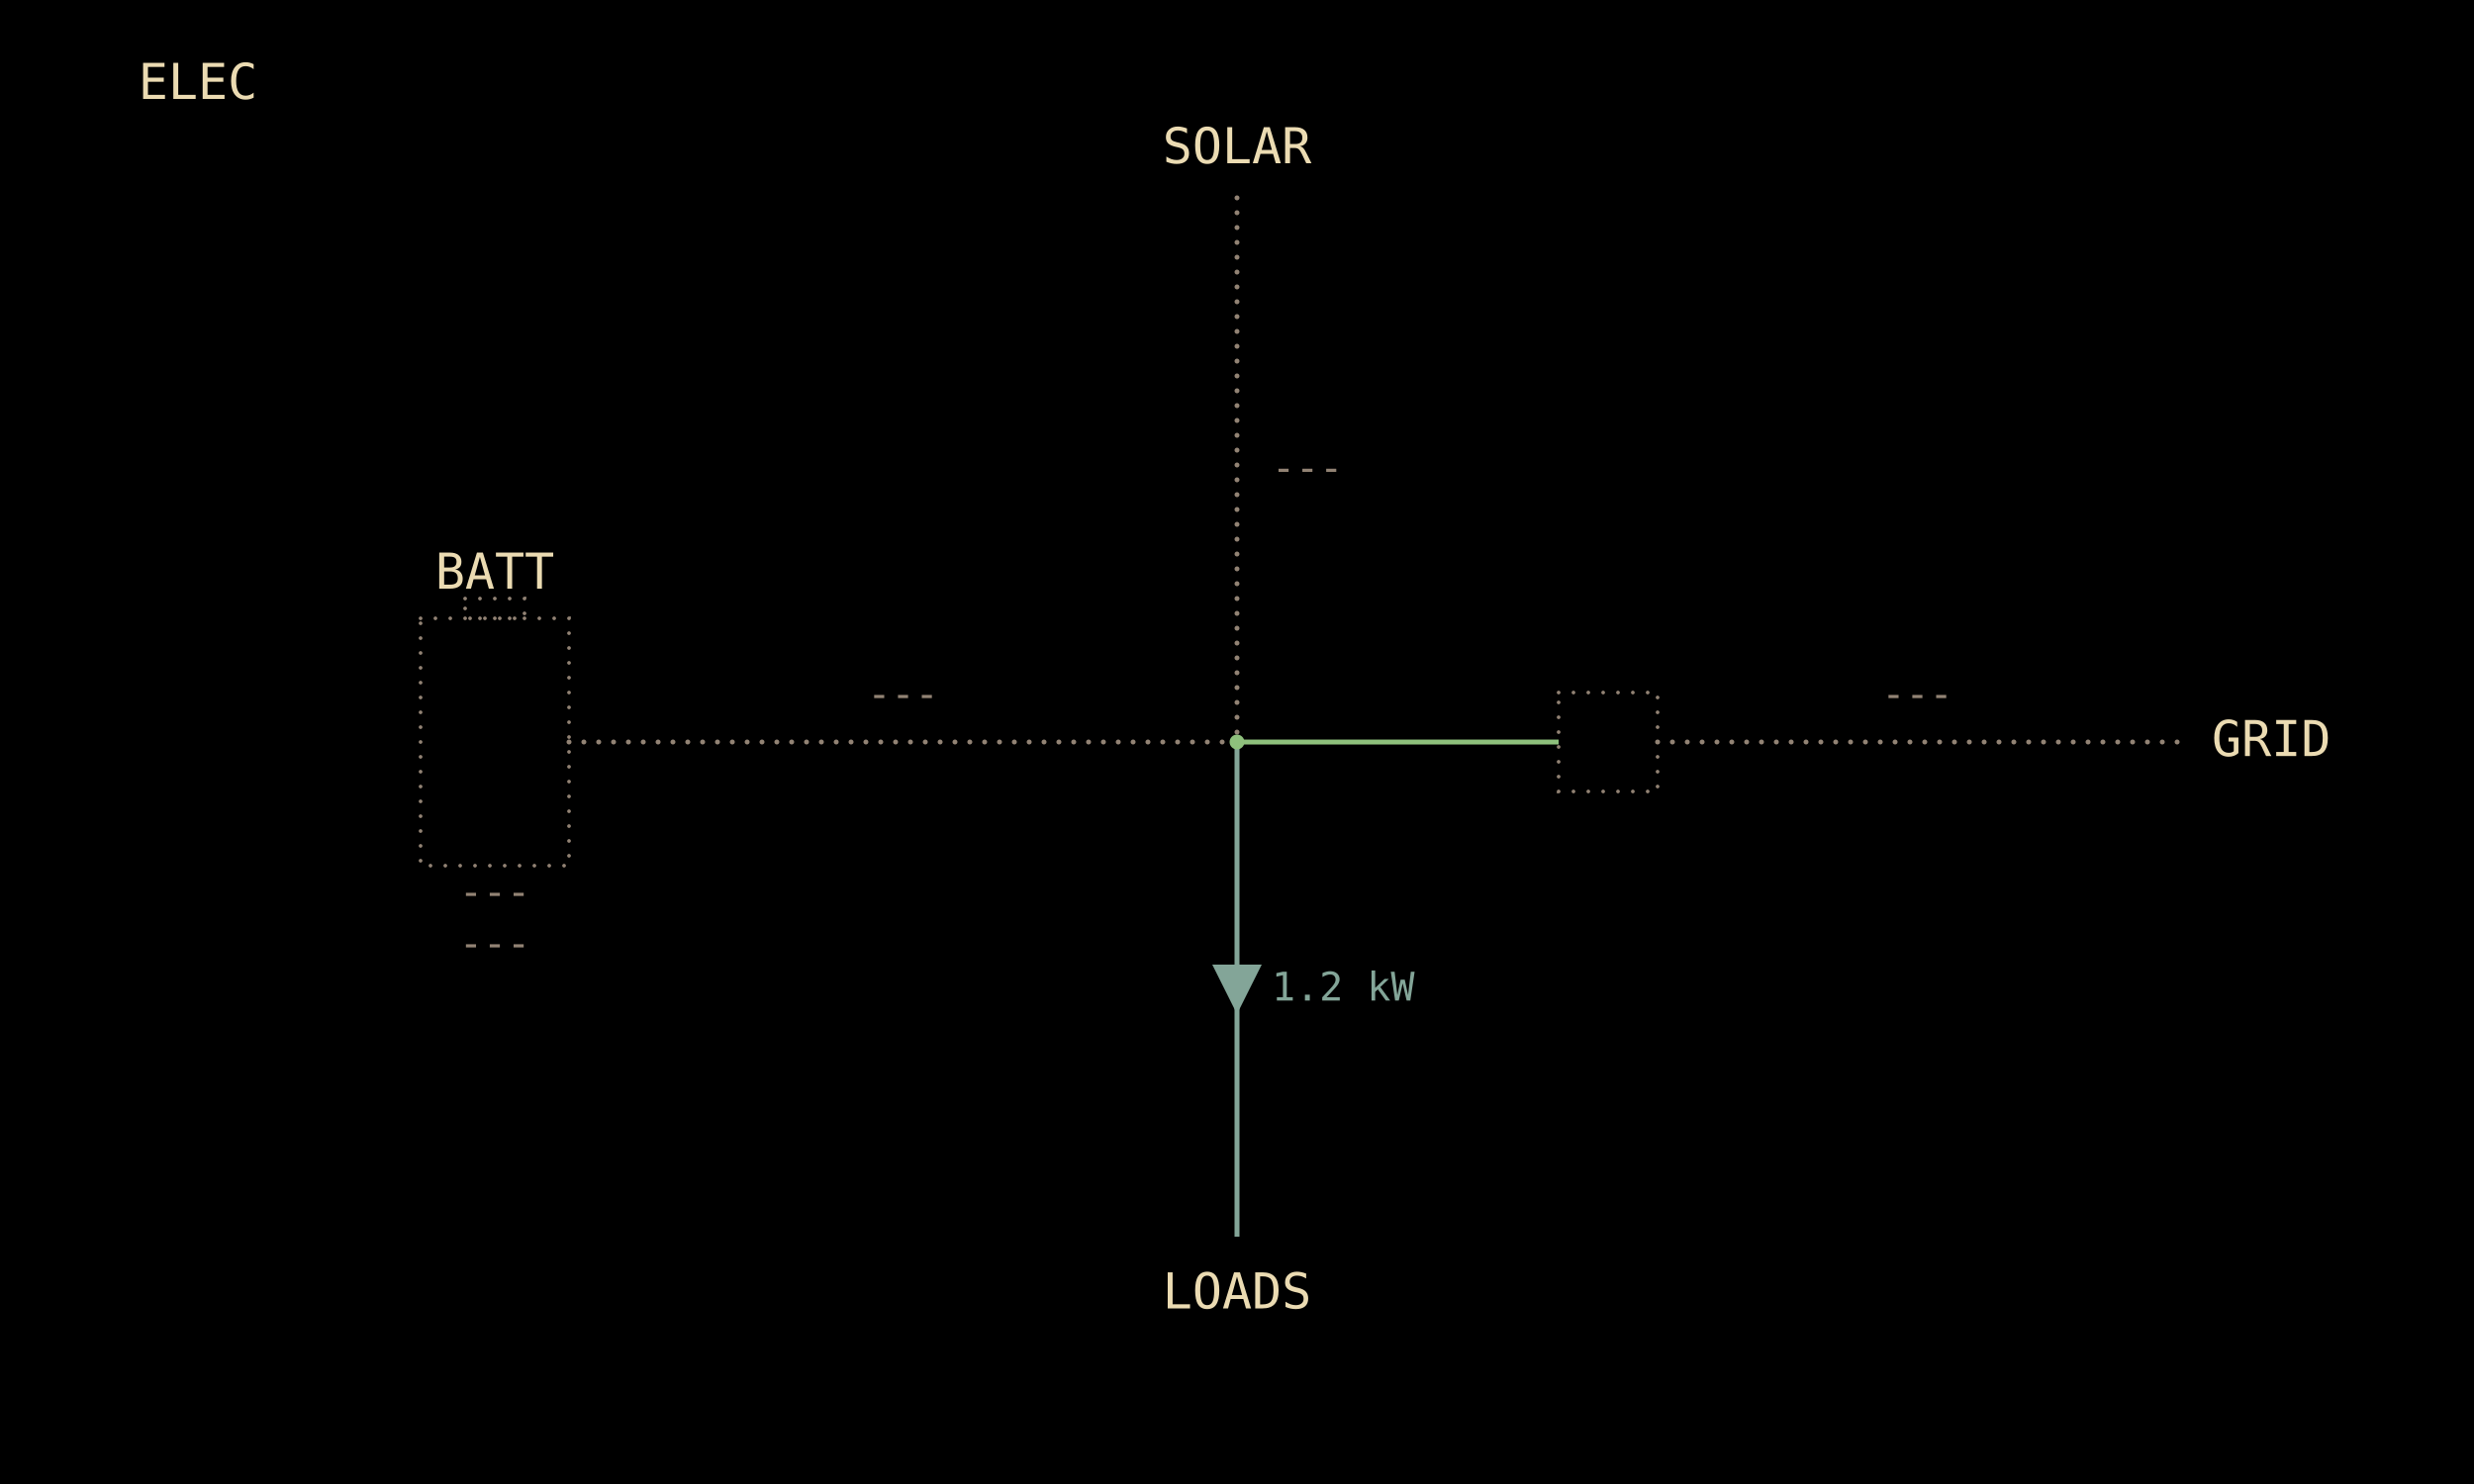
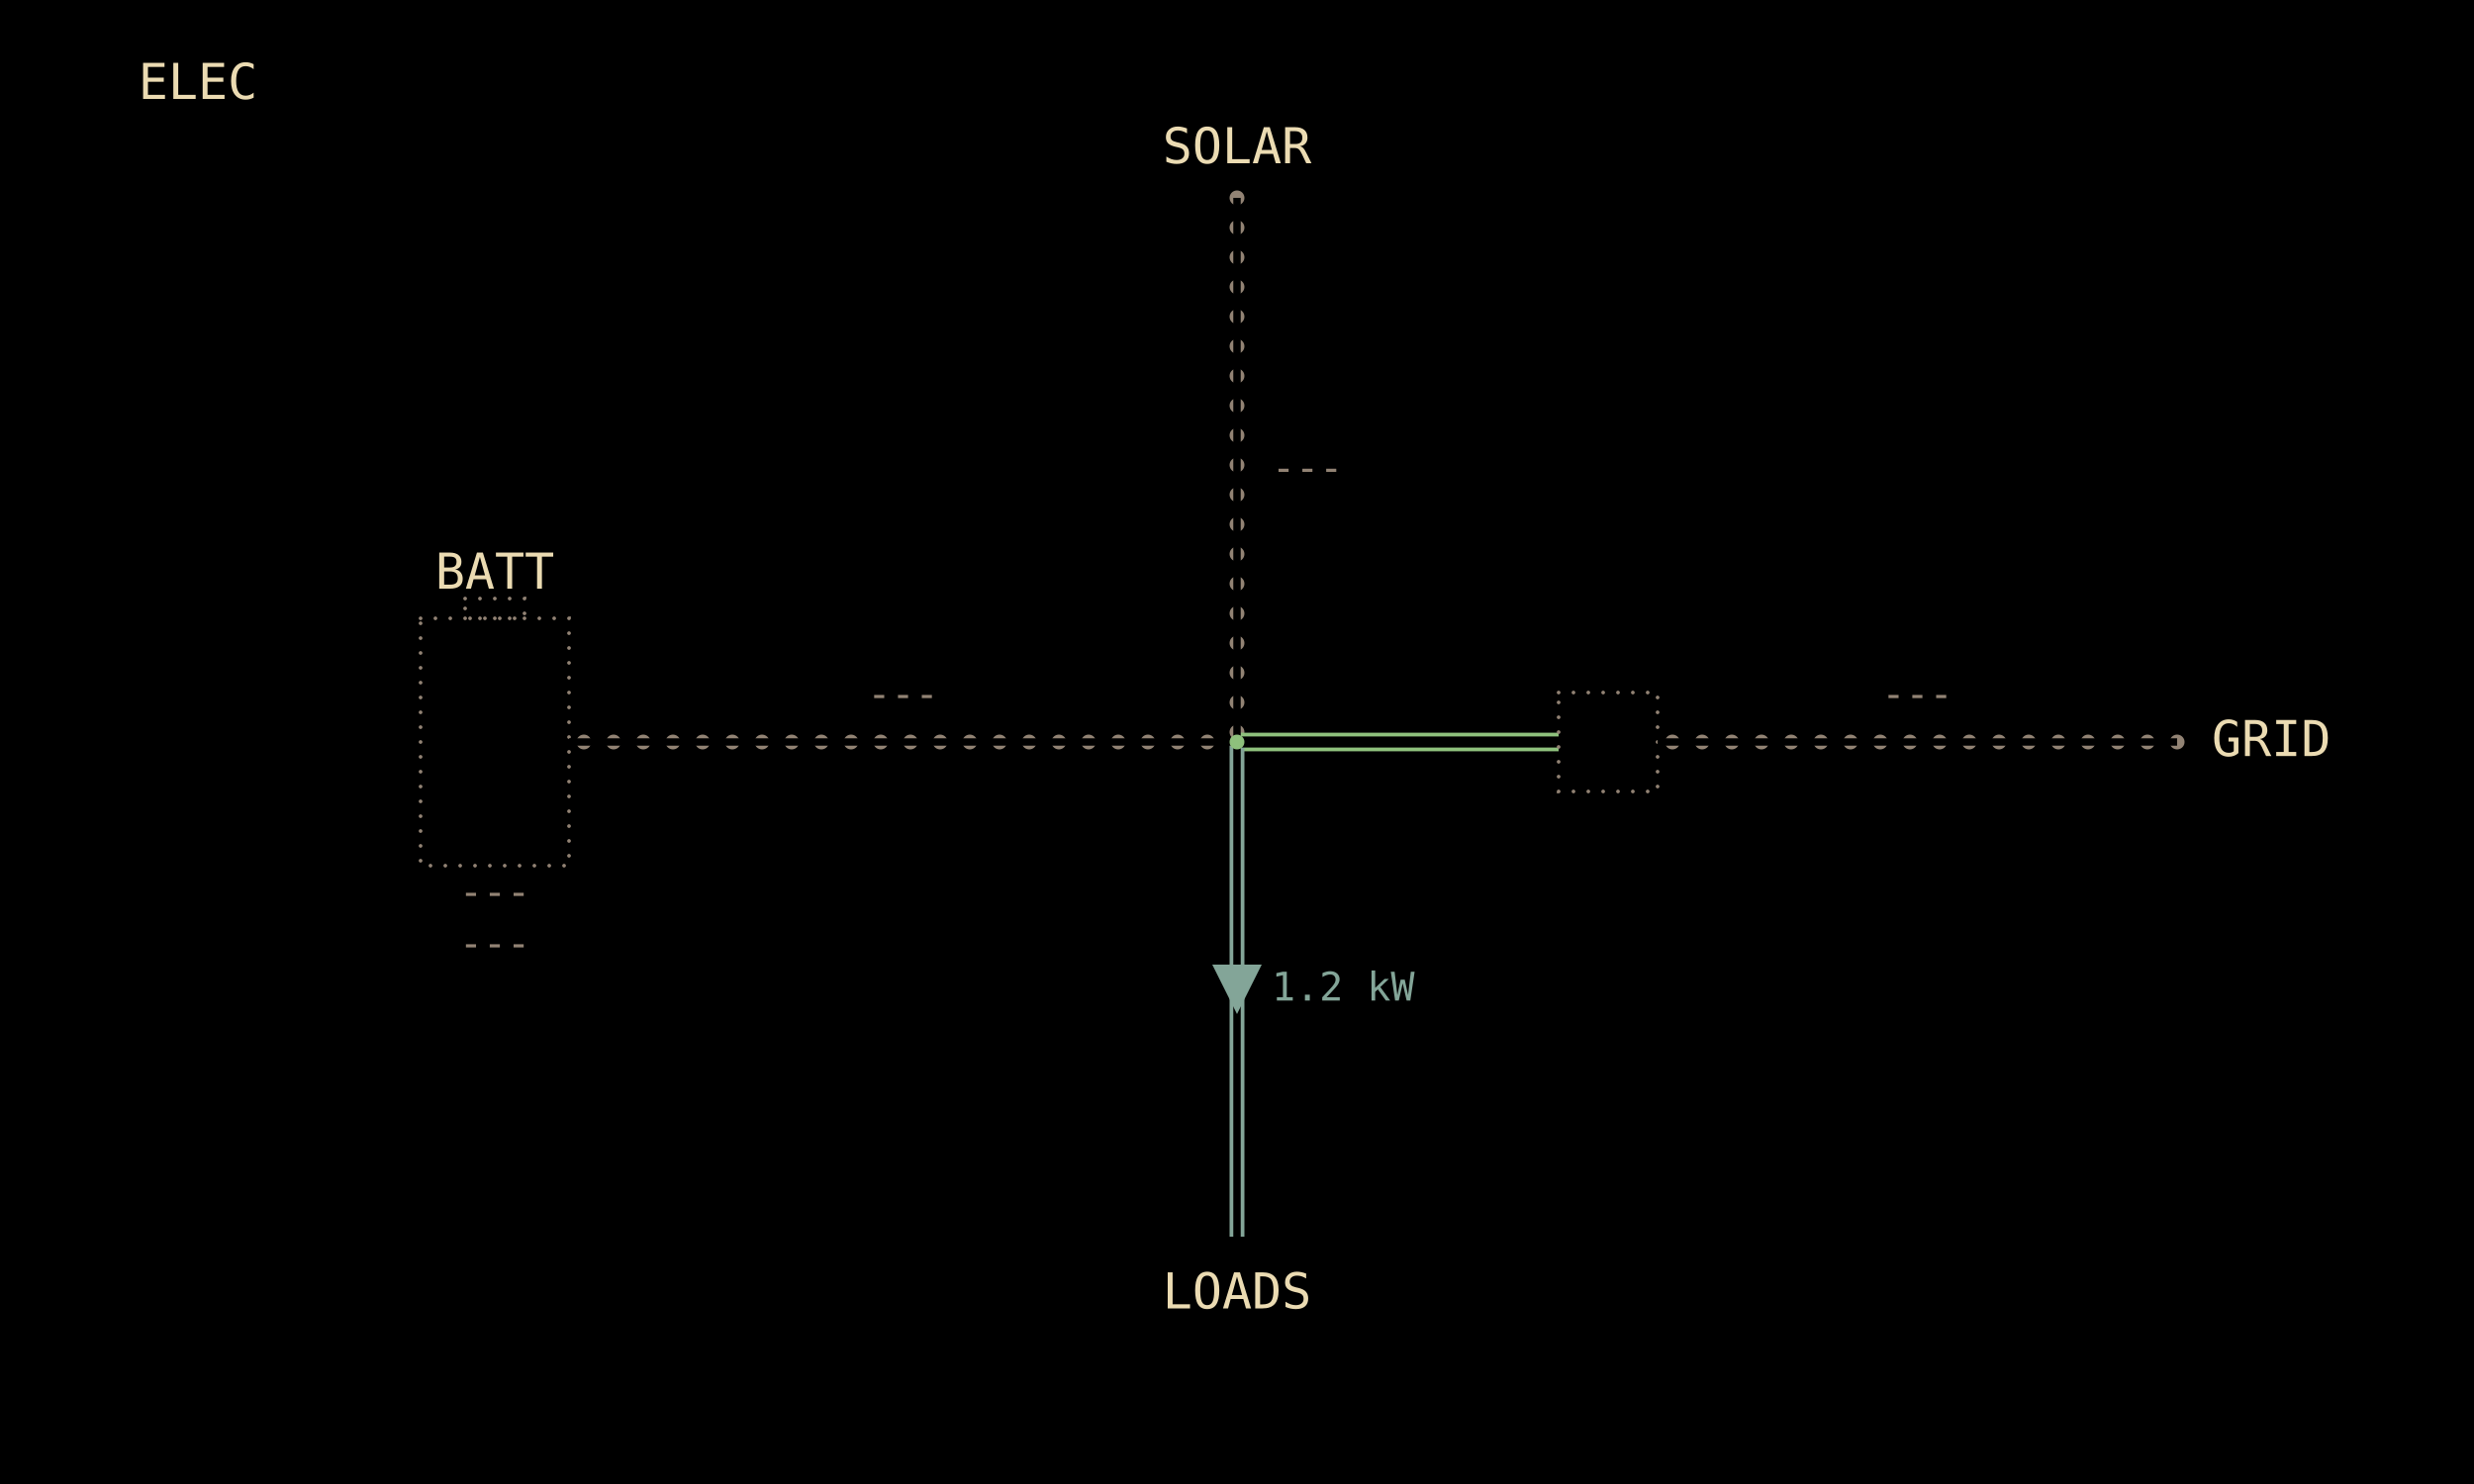
<svg xmlns="http://www.w3.org/2000/svg" viewBox="0 0 1000 600" width="1280" height="768" data-page="electrical" data-theme="mirror">
  <rect x="0" y="0" width="1000" height="600" fill="#000000" />
+   <g id="casings">
+     <g data-for="solar">
+       <polyline points="500,80 500,300" fill="none" stroke="#928374" stroke-width="6" stroke-dasharray="0 12" stroke-linecap="round" stroke-linejoin="round" />
+     </g>
+     <g data-for="battery_feed">
+       <polyline points="500,300 230,300" fill="none" stroke="#928374" stroke-width="6" stroke-dasharray="0 12" stroke-linecap="round" stroke-linejoin="round" />
+     </g>
+     <g data-for="bus_tie">
+       <polyline points="500,300 630,300" fill="none" stroke="#8ec07c" stroke-width="7.5" stroke-linejoin="round" />
+     </g>
+     <g data-for="grid">
+       <polyline points="880,300 670,300" fill="none" stroke="#928374" stroke-width="6" stroke-dasharray="0 12" stroke-linecap="round" stroke-linejoin="round" />
+     </g>
+     <g data-for="loads">
+       <polyline points="500,300 500,500" fill="none" stroke="#83a598" stroke-width="6" stroke-linejoin="round" />
+     </g>
+   </g>
  <g id="title">
    <text x="80" y="40" text-anchor="middle" font-family="DejaVu Sans Mono, monospace" font-size="20" fill="#ebdbb2">ELEC</text>
  </g>
  <g id="solar">
-     <polyline points="500,80 500,300" fill="none" stroke="#928374" stroke-width="2" stroke-dasharray="0 6" stroke-linecap="round" stroke-linejoin="round" />
+     <polyline points="500,80 500,300" fill="none" stroke="#000000" stroke-width="3" stroke-linejoin="round" />
    <text x="500" y="66" text-anchor="middle" font-family="DejaVu Sans Mono, monospace" font-size="20" fill="#ebdbb2">SOLAR</text>
    <text x="514" y="190" text-anchor="start" dominant-baseline="middle" font-family="DejaVu Sans Mono, monospace" font-size="16" fill="#928374">---</text>
  </g>
  <g id="battery">
    <rect x="170" y="250" width="60" height="100" fill="none" stroke="#928374" stroke-width="1.5" stroke-dasharray="0 6" stroke-linecap="round" />
    <rect x="188" y="242" width="24" height="8" fill="none" stroke="#928374" stroke-width="1.5" stroke-dasharray="0 6" stroke-linecap="round" />
    <text x="200" y="238" text-anchor="middle" font-family="DejaVu Sans Mono, monospace" font-size="20" fill="#ebdbb2">BATT</text>
    <text x="200" y="366" text-anchor="middle" font-family="DejaVu Sans Mono, monospace" font-size="16" fill="#928374">---</text>
    <text x="200" y="386.8" text-anchor="middle" font-family="DejaVu Sans Mono, monospace" font-size="16" fill="#928374">---</text>
  </g>
  <g id="battery_feed">
-     <polyline points="500,300 230,300" fill="none" stroke="#928374" stroke-width="2" stroke-dasharray="0 6" stroke-linecap="round" stroke-linejoin="round" />
+     <polyline points="500,300 230,300" fill="none" stroke="#000000" stroke-width="3" stroke-linejoin="round" />
    <text x="365" y="286" text-anchor="middle" font-family="DejaVu Sans Mono, monospace" font-size="16" fill="#928374">---</text>
  </g>
  <g id="bus_tie">
-     <polyline points="500,300 630,300" fill="none" stroke="#8ec07c" stroke-width="2" stroke-linejoin="round" />
+     <polyline points="500,300 630,300" fill="none" stroke="#000000" stroke-width="4.5" stroke-linejoin="round" />
  </g>
  <g id="main_breaker">
    <g>
      <rect x="630" y="280" width="40" height="40" fill="none" stroke="#928374" stroke-width="1.5" stroke-dasharray="0 6" stroke-linecap="round" />
    </g>
  </g>
  <g id="grid">
-     <polyline points="880,300 670,300" fill="none" stroke="#928374" stroke-width="2" stroke-dasharray="0 6" stroke-linecap="round" stroke-linejoin="round" />
+     <polyline points="880,300 670,300" fill="none" stroke="#000000" stroke-width="3" stroke-linejoin="round" />
    <text x="894" y="300" text-anchor="start" dominant-baseline="middle" font-family="DejaVu Sans Mono, monospace" font-size="20" fill="#ebdbb2">GRID</text>
    <text x="775" y="286" text-anchor="middle" font-family="DejaVu Sans Mono, monospace" font-size="16" fill="#928374">---</text>
  </g>
  <g id="loads">
-     <polyline points="500,300 500,500" fill="none" stroke="#83a598" stroke-width="2" stroke-linejoin="round" />
+     <polyline points="500,300 500,500" fill="none" stroke="#000000" stroke-width="3" stroke-linejoin="round" />
    <polygon points="500,410 490,390 510,390" fill="#83a598" />
    <text x="500" y="529" text-anchor="middle" font-family="DejaVu Sans Mono, monospace" font-size="20" fill="#ebdbb2">LOADS</text>
    <text x="514" y="400" text-anchor="start" dominant-baseline="middle" font-family="DejaVu Sans Mono, monospace" font-size="16" fill="#83a598">1.2 kW</text>
  </g>
  <g id="bus">
    <circle cx="500" cy="300" r="3" fill="#8ec07c" />
  </g>
</svg>
